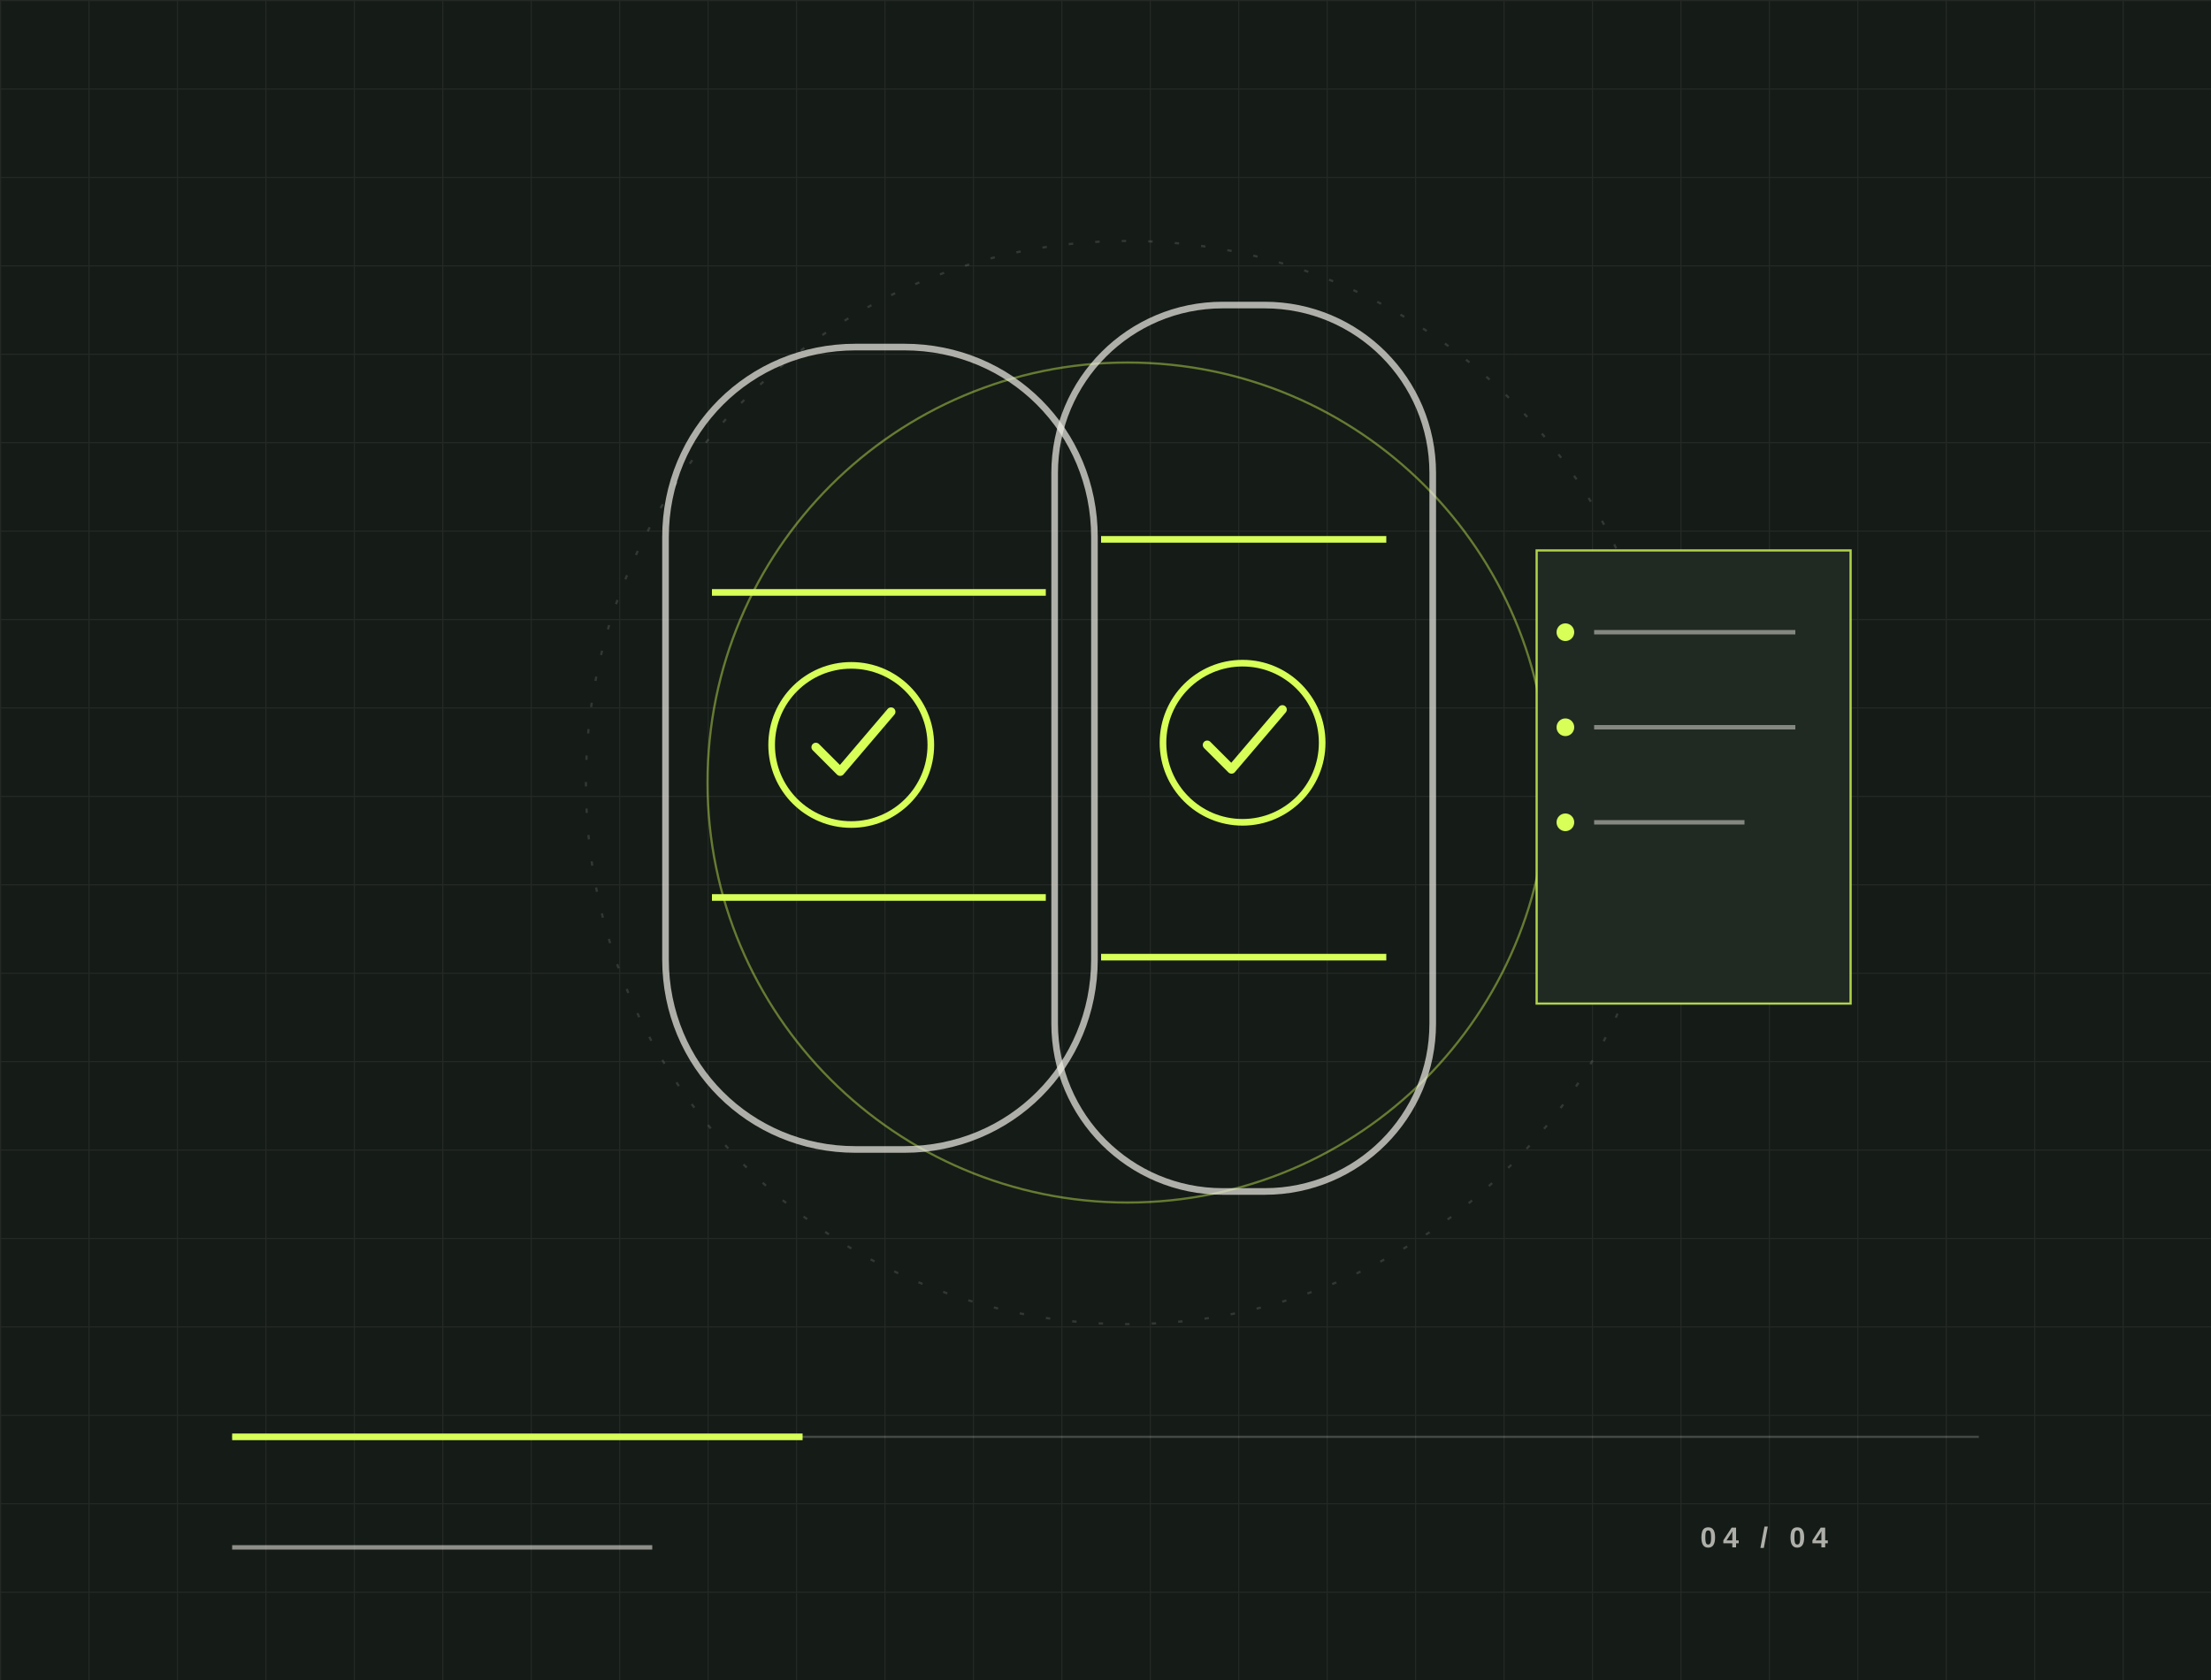
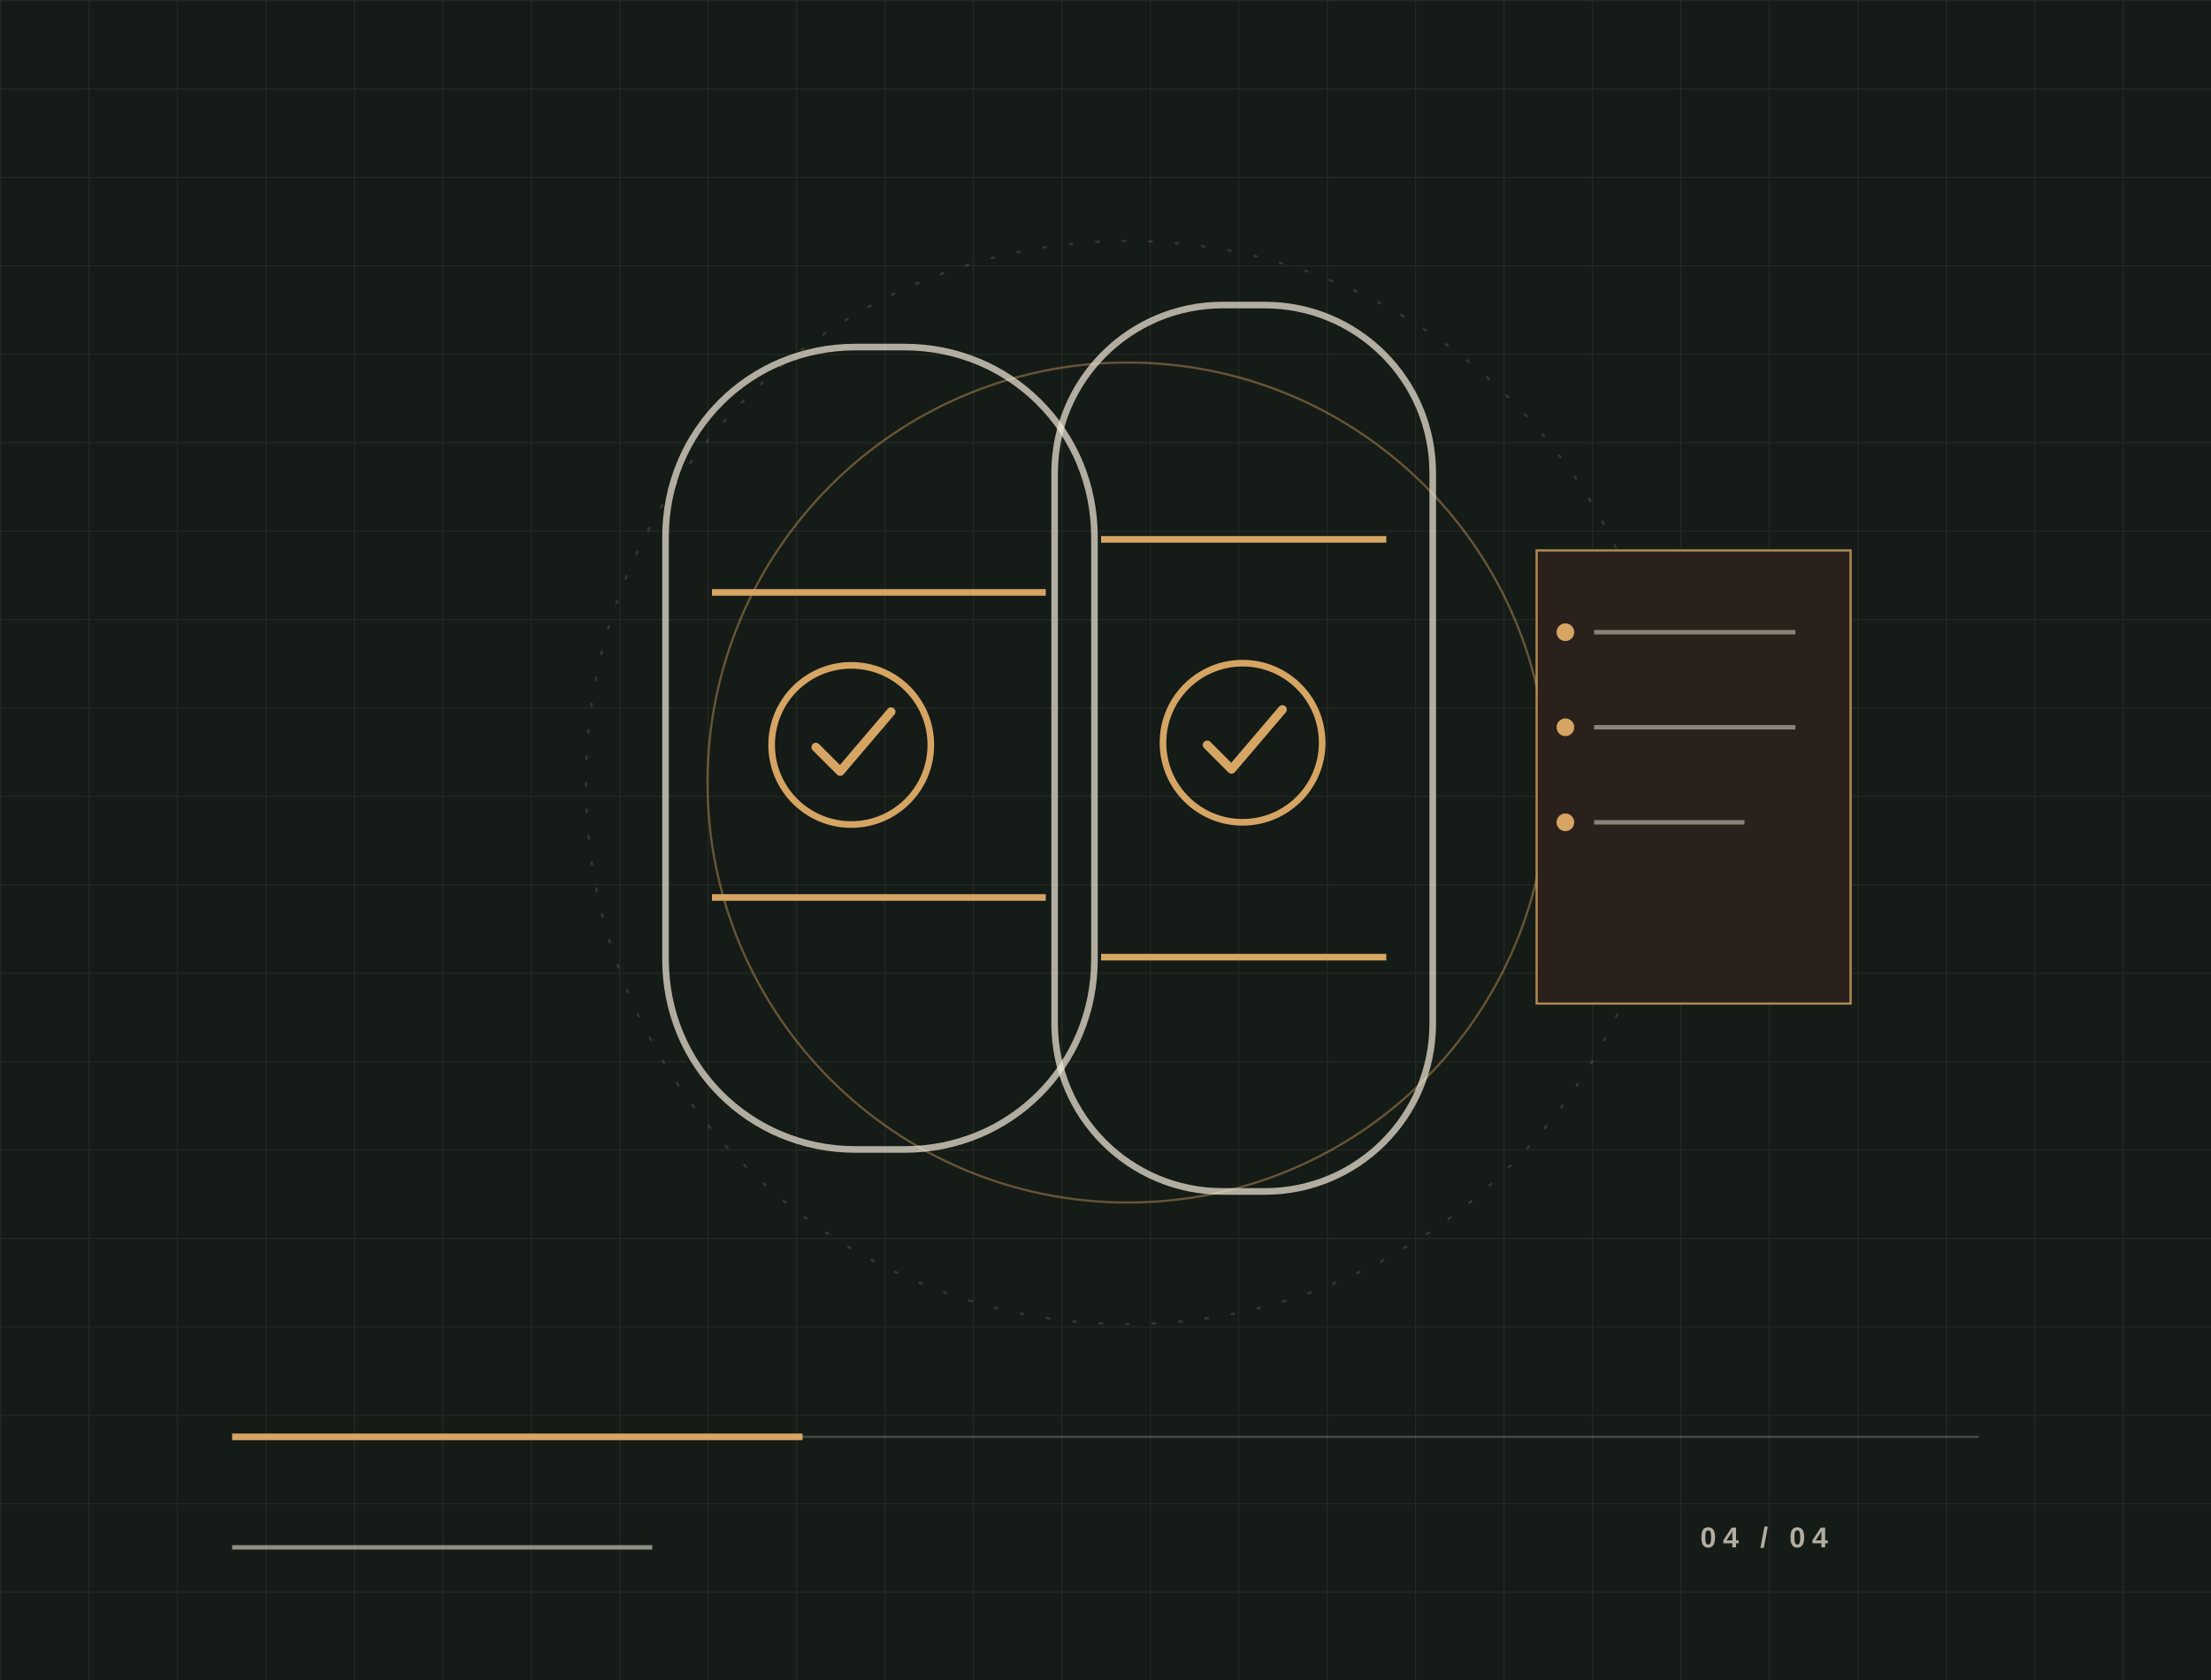
<svg xmlns="http://www.w3.org/2000/svg" viewBox="0 0 1000 760" fill="none">
  <defs>
    <pattern id="grid" width="40" height="40" patternUnits="userSpaceOnUse">
-       <path d="M40 0H0V40" stroke="#F0EEE6" stroke-opacity=".07" />
+       <path d="M40 0H0V40" stroke="#F4ECDB" stroke-opacity=".07" />
    </pattern>
  </defs>
  <path fill="#151B17" d="M0 0h1000v760H0z" />
  <path fill="url(#grid)" d="M0 0h1000v760H0z" />
-   <circle cx="510" cy="354" r="245" stroke="#F0EEE6" stroke-opacity=".14" stroke-dasharray="2 10" />
-   <circle cx="510" cy="354" r="190" stroke="#D7FF58" stroke-opacity=".42" />
-   <g stroke="#F0EEE6" stroke-opacity=".7" stroke-width="3">
+   <circle cx="510" cy="354" r="245" stroke="#F4ECDB" stroke-opacity=".14" stroke-dasharray="2 10" />
+   <circle cx="510" cy="354" r="190" stroke="#D6A563" stroke-opacity=".42" />
+   <g stroke="#F4ECDB" stroke-opacity=".7" stroke-width="3">
    <path d="M301 243c0-48 38-86 86-86h22c48 0 86 38 86 86v191c0 48-38 86-86 86h-22c-48 0-86-38-86-86V243Z" />
    <path d="M477 214c0-42 34-76 76-76h19c42 0 76 34 76 76v249c0 42-34 76-76 76h-19c-42 0-76-34-76-76V214Z" />
  </g>
-   <path d="M322 268h151M322 406h151M498 244h129M498 433h129" stroke="#D7FF58" stroke-width="3" />
-   <circle cx="385" cy="337" r="36" stroke="#D7FF58" stroke-width="3" />
-   <circle cx="562" cy="336" r="36" stroke="#D7FF58" stroke-width="3" />
-   <path d="m369 338 11 11 23-27M546 337l11 11 23-27" stroke="#D7FF58" stroke-width="4" stroke-linecap="round" stroke-linejoin="round" />
-   <path d="M695 249h142v205H695z" fill="#202A22" stroke="#D7FF58" stroke-opacity=".8" />
-   <path d="M721 286h91M721 329h91M721 372h68" stroke="#F0EEE6" stroke-opacity=".48" stroke-width="2" />
-   <circle cx="708" cy="286" r="4" fill="#D7FF58" />
-   <circle cx="708" cy="329" r="4" fill="#D7FF58" />
-   <circle cx="708" cy="372" r="4" fill="#D7FF58" />
-   <path d="M105 650h790" stroke="#F0EEE6" stroke-opacity=".22" />
-   <path d="M105 650h258" stroke="#D7FF58" stroke-width="3" />
-   <path d="M105 700h190" stroke="#F0EEE6" stroke-opacity=".55" stroke-width="2" />
-   <text x="769" y="700" fill="#F0EEE6" fill-opacity=".7" font-family="Arial,sans-serif" font-size="13" font-weight="700" letter-spacing="3">04 / 04</text>
+   <path d="M322 268h151M322 406h151M498 244h129M498 433h129" stroke="#D6A563" stroke-width="3" />
+   <circle cx="385" cy="337" r="36" stroke="#D6A563" stroke-width="3" />
+   <circle cx="562" cy="336" r="36" stroke="#D6A563" stroke-width="3" />
+   <path d="m369 338 11 11 23-27M546 337l11 11 23-27" stroke="#D6A563" stroke-width="4" stroke-linecap="round" stroke-linejoin="round" />
+   <path d="M695 249h142v205H695z" fill="#2A211C" stroke="#D6A563" stroke-opacity=".8" />
+   <path d="M721 286h91M721 329h91M721 372h68" stroke="#F4ECDB" stroke-opacity=".48" stroke-width="2" />
+   <circle cx="708" cy="286" r="4" fill="#D6A563" />
+   <circle cx="708" cy="329" r="4" fill="#D6A563" />
+   <circle cx="708" cy="372" r="4" fill="#D6A563" />
+   <path d="M105 650h790" stroke="#F4ECDB" stroke-opacity=".22" />
+   <path d="M105 650h258" stroke="#D6A563" stroke-width="3" />
+   <path d="M105 700h190" stroke="#F4ECDB" stroke-opacity=".55" stroke-width="2" />
+   <text x="769" y="700" fill="#F4ECDB" fill-opacity=".7" font-family="Arial,sans-serif" font-size="13" font-weight="700" letter-spacing="3">04 / 04</text>
</svg>
